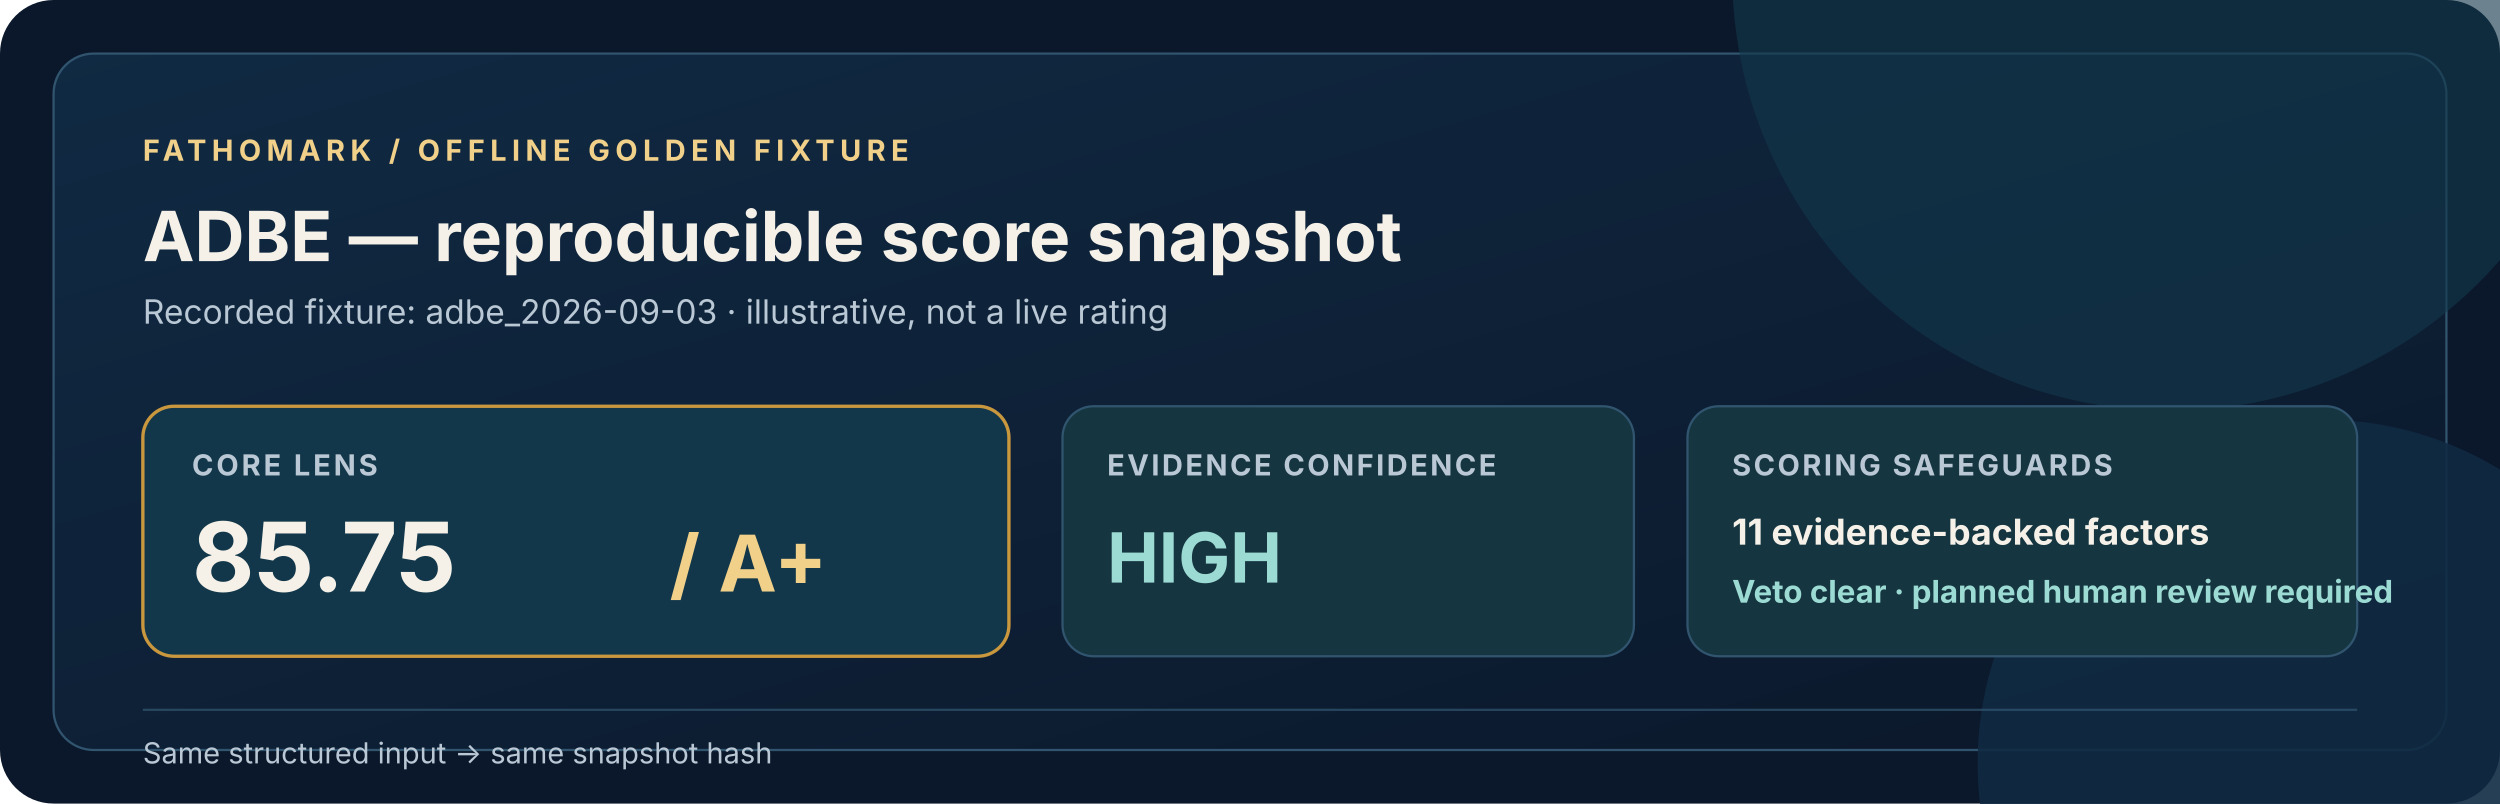
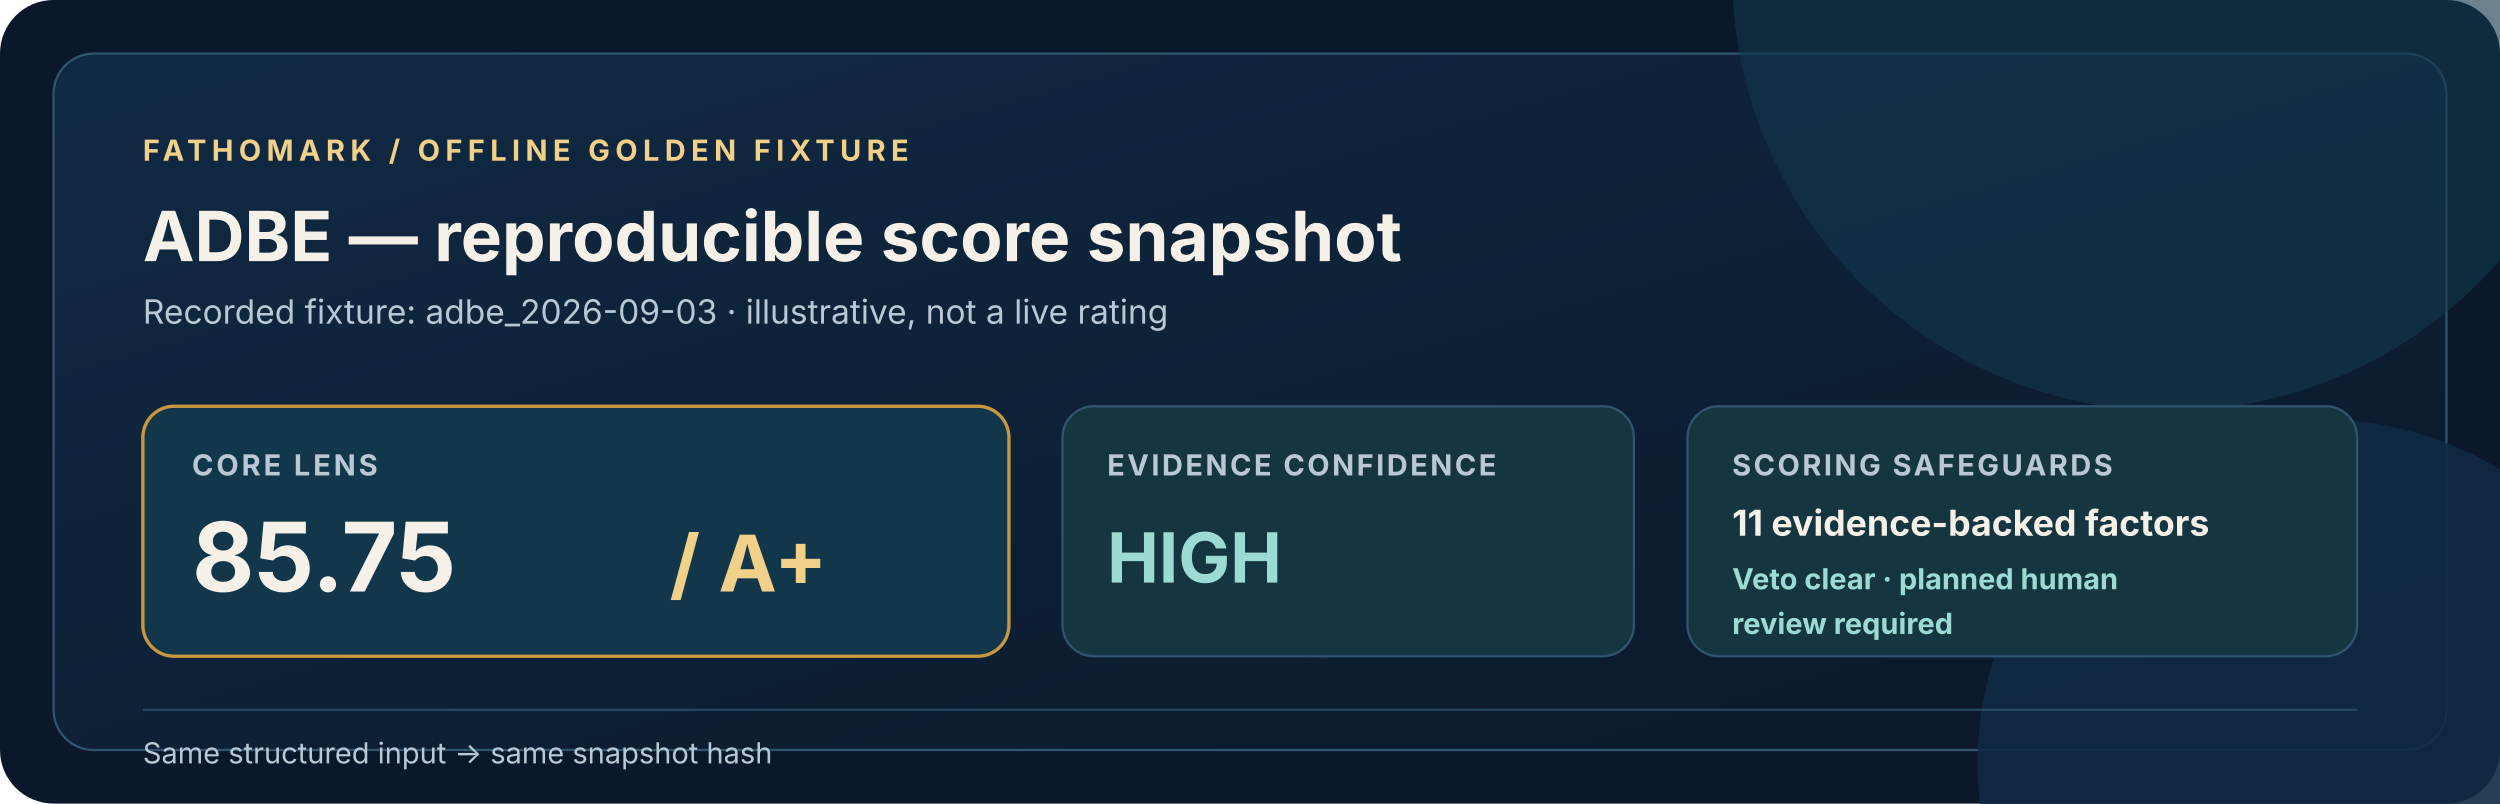
<svg xmlns="http://www.w3.org/2000/svg" viewBox="0 0 1120 360" role="img" aria-labelledby="title desc">
  <defs>
    <linearGradient id="surface" x1="0" y1="0" x2="1" y2="1">
      <stop stop-color="#102A43" />
      <stop offset="1" stop-color="#0B172A" />
    </linearGradient>
  </defs>
  <rect width="1120" height="360" rx="24" fill="#0B172A" />
  <rect x="24" y="24" width="1072" height="312" rx="18" fill="url(#surface)" stroke="#31556F" />
  <circle cx="972" cy="-12" r="196" fill="#12374A" opacity=".62" />
  <circle cx="1040" cy="342" r="154" fill="#102A43" opacity=".9" />
  <g font-family="Inter, Arial, sans-serif">
    <text x="64" y="72" fill="#F1D08A" font-size="13" font-weight="700" letter-spacing="2.4">FATHOMARK / OFFLINE GOLDEN FIXTURE</text>
    <text x="64" y="117" fill="#F5F1E8" font-size="31" font-weight="700">ADBE — reproducible score snapshot</text>
    <text x="64" y="145" fill="#B9C8D4" font-size="15">Recorded fixture: adbe_2026-09-03 · illustrative, not a live rating</text>
    <g transform="translate(64 182)">
      <rect width="388" height="112" rx="14" fill="#12374A" stroke="#C9973E" stroke-width="1.5" />
      <text x="22" y="31" fill="#B9C8D4" font-size="13" font-weight="700" letter-spacing="1.3">CORE LENS</text>
      <text x="22" y="83" fill="#F5F1E8" font-size="43" font-weight="700">85.75</text>
      <text x="236" y="83" fill="#F1D08A" font-size="35" font-weight="700">/ A+</text>
    </g>
    <g transform="translate(476 182)">
      <rect width="256" height="112" rx="14" fill="#153540" stroke="#31556F" />
      <text x="20" y="31" fill="#B9C8D4" font-size="13" font-weight="700" letter-spacing="1.1">EVIDENCE CONFIDENCE</text>
      <text x="20" y="79" fill="#9CDBD3" font-size="31" font-weight="700">HIGH</text>
    </g>
    <g transform="translate(756 182)">
      <rect width="300" height="112" rx="14" fill="#153540" stroke="#31556F" />
      <text x="20" y="31" fill="#B9C8D4" font-size="13" font-weight="700" letter-spacing="1.1">SCORING SAFEGUARDS</text>
-       <text x="20" y="62" fill="#F5F1E8" font-size="16" font-weight="700">11 evidence-backed factors</text>
-       <text x="20" y="88" fill="#9CDBD3" font-size="14" font-weight="700">Veto clear · planned human review required</text>
+       <text x="20" y="58" fill="#F5F1E8" font-size="16" font-weight="700">11 evidence-backed factors</text>
+       <text x="20" y="82" fill="#9CDBD3" font-size="13" font-weight="700">Veto clear · planned human</text>
+       <text x="20" y="102" fill="#9CDBD3" font-size="13" font-weight="700">review required</text>
    </g>
    <path d="M64 318h992" stroke="#31556F" opacity=".72" />
    <text x="64" y="342" fill="#B9C8D4" font-size="13">Same structured input → same snapshot hash</text>
  </g>
</svg>
